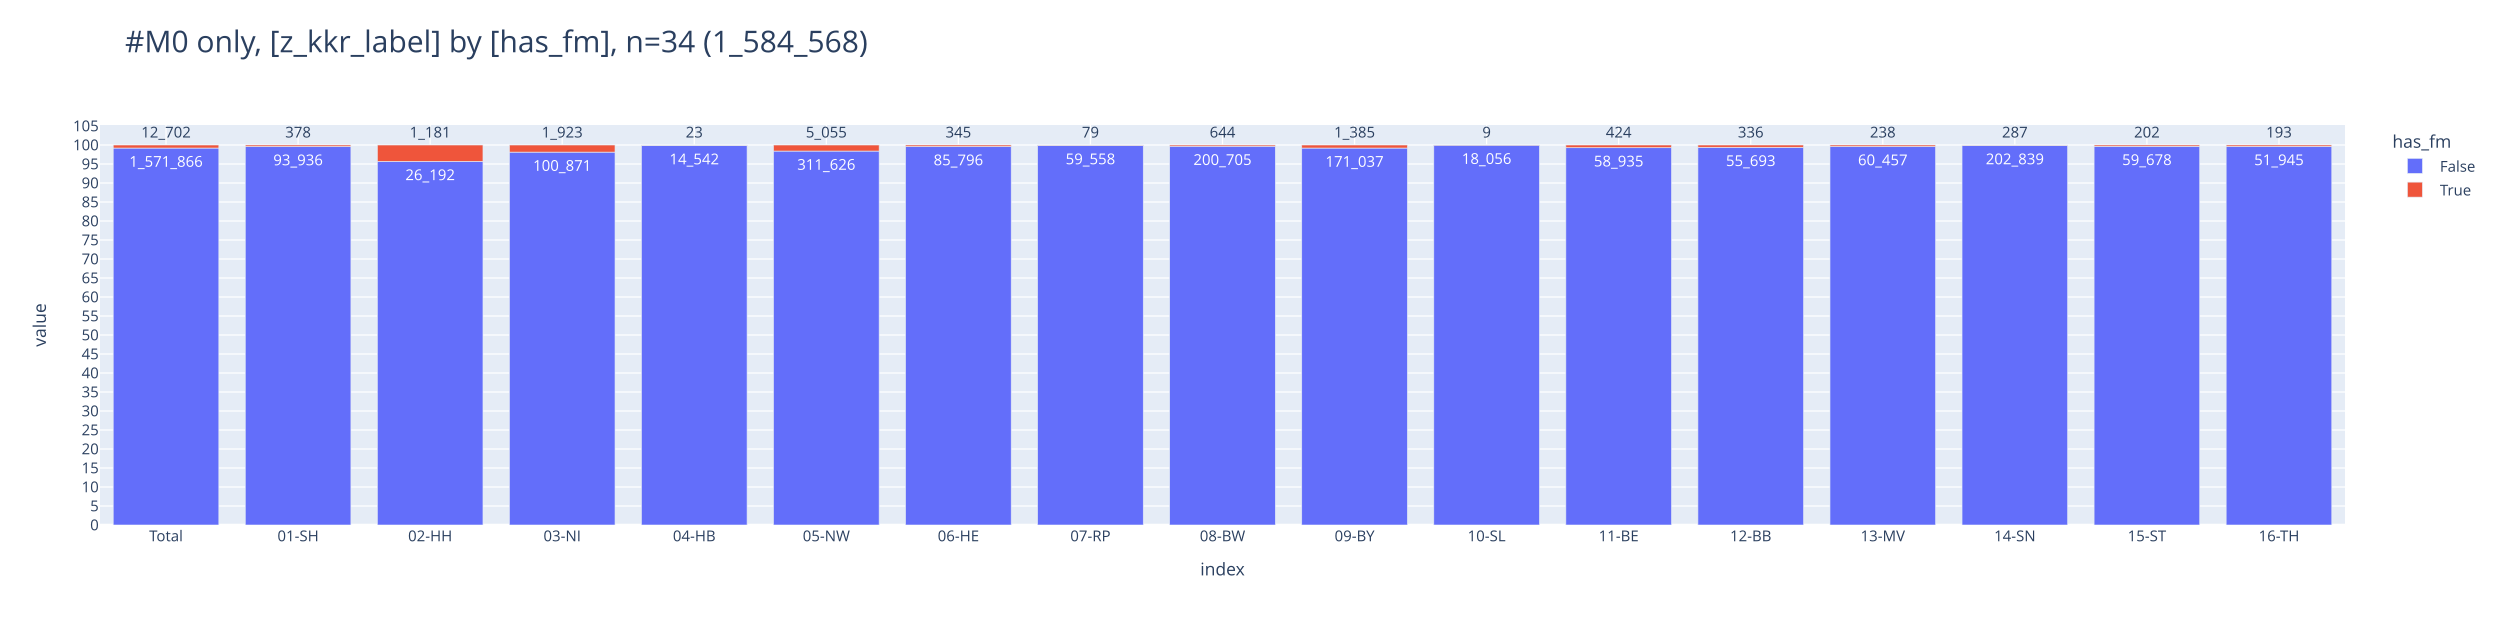
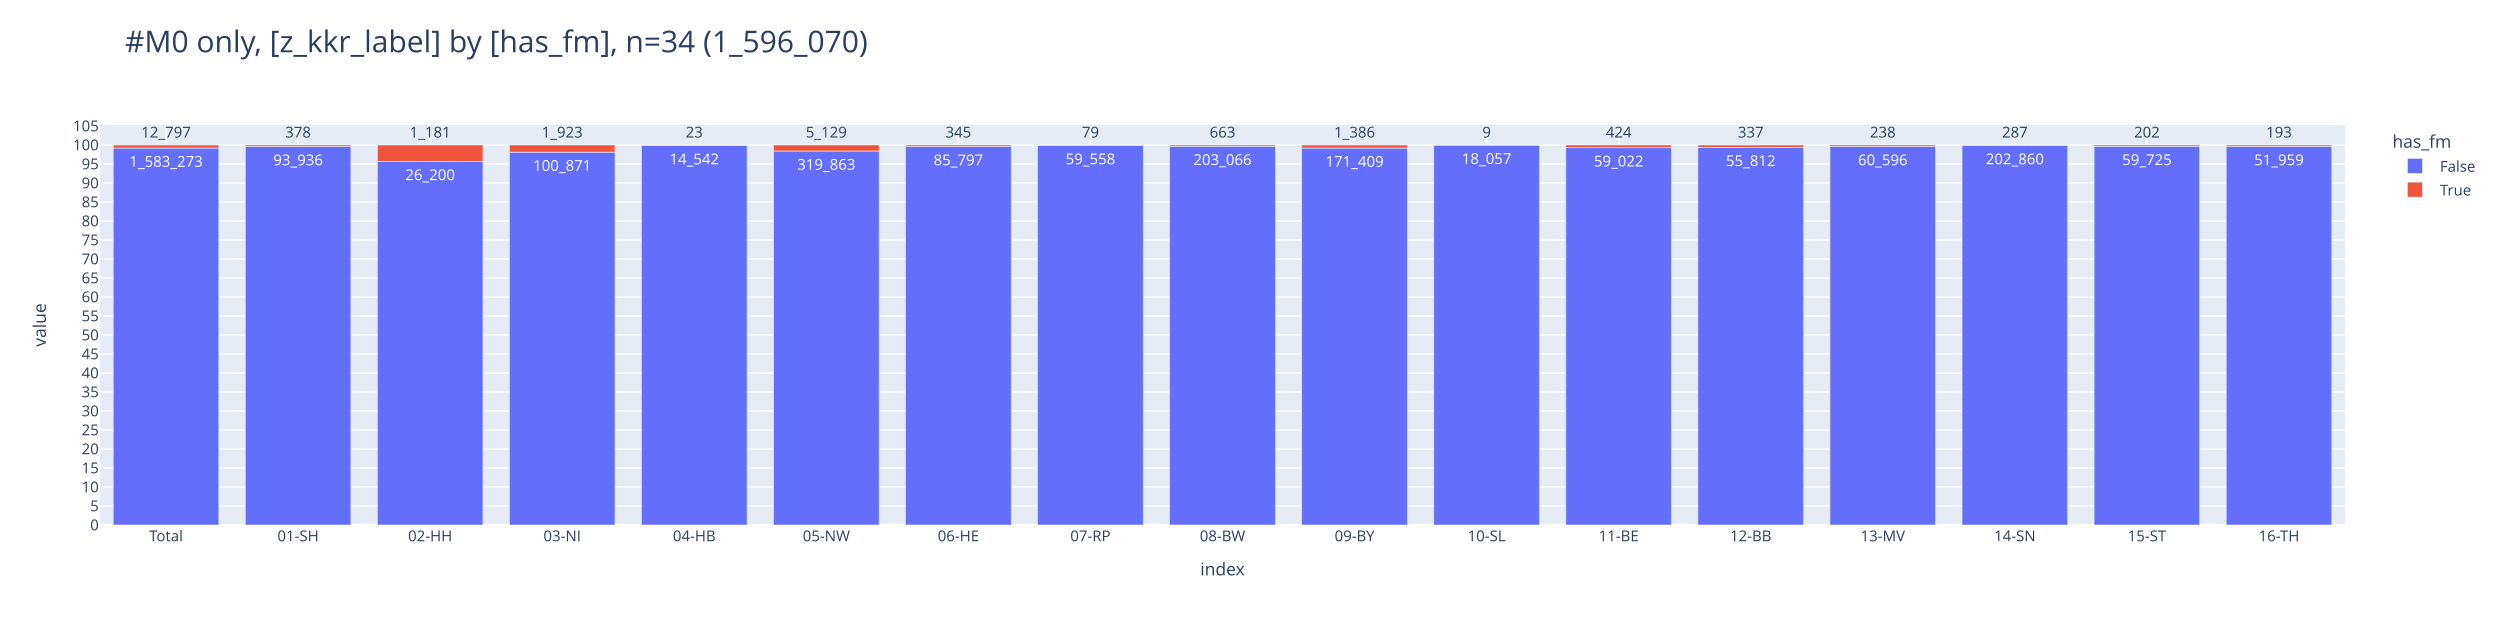
<svg xmlns="http://www.w3.org/2000/svg" class="main-svg" width="2000" height="500" style="" viewBox="0 0 2000 500">
  <rect x="0" y="0" width="2000" height="500" style="fill: rgb(255, 255, 255); fill-opacity: 1;" />
-   <defs id="defs-6c8614">
+   <defs id="defs-9b90fd">
    <g class="clips">
-       <clipPath id="clip6c8614xyplot" class="plotclip">
+       <clipPath id="clip9b90fdxyplot" class="plotclip">
        <rect width="1796" height="320" />
      </clipPath>
-       <clipPath class="axesclip" id="clip6c8614x">
+       <clipPath class="axesclip" id="clip9b90fdx">
        <rect x="80" y="0" width="1796" height="500" />
      </clipPath>
-       <clipPath class="axesclip" id="clip6c8614y">
+       <clipPath class="axesclip" id="clip9b90fdy">
        <rect x="0" y="100" width="2000" height="320" />
      </clipPath>
-       <clipPath class="axesclip" id="clip6c8614xy">
+       <clipPath class="axesclip" id="clip9b90fdxy">
        <rect x="80" y="100" width="1796" height="320" />
      </clipPath>
    </g>
    <g class="gradients" />
    <g class="patterns" />
  </defs>
  <g class="bglayer">
    <rect class="bg" x="80" y="100" width="1796" height="320" style="fill: rgb(229, 236, 246); fill-opacity: 1; stroke-width: 0;" />
  </g>
  <g class="layer-below">
    <g class="imagelayer" />
    <g class="shapelayer" />
  </g>
  <g class="cartesianlayer">
    <g class="subplot xy">
      <g class="layer-subplot">
        <g class="shapelayer" />
        <g class="imagelayer" />
      </g>
      <g class="minor-gridlayer">
        <g class="x" />
        <g class="y" />
      </g>
      <g class="gridlayer">
        <g class="x">
          <path class="xgrid crisp" transform="translate(132.82,0)" d="M0,100v320" style="stroke: rgb(255, 255, 255); stroke-opacity: 1; stroke-width: 1px;" />
          <path class="xgrid crisp" transform="translate(238.47,0)" d="M0,100v320" style="stroke: rgb(255, 255, 255); stroke-opacity: 1; stroke-width: 1px;" />
          <path class="xgrid crisp" transform="translate(344.12,0)" d="M0,100v320" style="stroke: rgb(255, 255, 255); stroke-opacity: 1; stroke-width: 1px;" />
          <path class="xgrid crisp" transform="translate(449.76,0)" d="M0,100v320" style="stroke: rgb(255, 255, 255); stroke-opacity: 1; stroke-width: 1px;" />
          <path class="xgrid crisp" transform="translate(555.41,0)" d="M0,100v320" style="stroke: rgb(255, 255, 255); stroke-opacity: 1; stroke-width: 1px;" />
          <path class="xgrid crisp" transform="translate(661.06,0)" d="M0,100v320" style="stroke: rgb(255, 255, 255); stroke-opacity: 1; stroke-width: 1px;" />
          <path class="xgrid crisp" transform="translate(766.71,0)" d="M0,100v320" style="stroke: rgb(255, 255, 255); stroke-opacity: 1; stroke-width: 1px;" />
          <path class="xgrid crisp" transform="translate(872.35,0)" d="M0,100v320" style="stroke: rgb(255, 255, 255); stroke-opacity: 1; stroke-width: 1px;" />
          <path class="xgrid crisp" transform="translate(978,0)" d="M0,100v320" style="stroke: rgb(255, 255, 255); stroke-opacity: 1; stroke-width: 1px;" />
          <path class="xgrid crisp" transform="translate(1083.65,0)" d="M0,100v320" style="stroke: rgb(255, 255, 255); stroke-opacity: 1; stroke-width: 1px;" />
          <path class="xgrid crisp" transform="translate(1189.29,0)" d="M0,100v320" style="stroke: rgb(255, 255, 255); stroke-opacity: 1; stroke-width: 1px;" />
          <path class="xgrid crisp" transform="translate(1294.94,0)" d="M0,100v320" style="stroke: rgb(255, 255, 255); stroke-opacity: 1; stroke-width: 1px;" />
          <path class="xgrid crisp" transform="translate(1400.59,0)" d="M0,100v320" style="stroke: rgb(255, 255, 255); stroke-opacity: 1; stroke-width: 1px;" />
          <path class="xgrid crisp" transform="translate(1506.24,0)" d="M0,100v320" style="stroke: rgb(255, 255, 255); stroke-opacity: 1; stroke-width: 1px;" />
          <path class="xgrid crisp" transform="translate(1611.88,0)" d="M0,100v320" style="stroke: rgb(255, 255, 255); stroke-opacity: 1; stroke-width: 1px;" />
          <path class="xgrid crisp" transform="translate(1717.53,0)" d="M0,100v320" style="stroke: rgb(255, 255, 255); stroke-opacity: 1; stroke-width: 1px;" />
          <path class="xgrid crisp" transform="translate(1823.18,0)" d="M0,100v320" style="stroke: rgb(255, 255, 255); stroke-opacity: 1; stroke-width: 1px;" />
        </g>
        <g class="y">
          <path class="ygrid crisp" transform="translate(0,404.8)" d="M80,0h1796" style="stroke: rgb(255, 255, 255); stroke-opacity: 1; stroke-width: 1px;" />
          <path class="ygrid crisp" transform="translate(0,389.6)" d="M80,0h1796" style="stroke: rgb(255, 255, 255); stroke-opacity: 1; stroke-width: 1px;" />
          <path class="ygrid crisp" transform="translate(0,374.4)" d="M80,0h1796" style="stroke: rgb(255, 255, 255); stroke-opacity: 1; stroke-width: 1px;" />
          <path class="ygrid crisp" transform="translate(0,359.2)" d="M80,0h1796" style="stroke: rgb(255, 255, 255); stroke-opacity: 1; stroke-width: 1px;" />
          <path class="ygrid crisp" transform="translate(0,344)" d="M80,0h1796" style="stroke: rgb(255, 255, 255); stroke-opacity: 1; stroke-width: 1px;" />
          <path class="ygrid crisp" transform="translate(0,328.8)" d="M80,0h1796" style="stroke: rgb(255, 255, 255); stroke-opacity: 1; stroke-width: 1px;" />
          <path class="ygrid crisp" transform="translate(0,313.6)" d="M80,0h1796" style="stroke: rgb(255, 255, 255); stroke-opacity: 1; stroke-width: 1px;" />
          <path class="ygrid crisp" transform="translate(0,298.4)" d="M80,0h1796" style="stroke: rgb(255, 255, 255); stroke-opacity: 1; stroke-width: 1px;" />
          <path class="ygrid crisp" transform="translate(0,283.2)" d="M80,0h1796" style="stroke: rgb(255, 255, 255); stroke-opacity: 1; stroke-width: 1px;" />
          <path class="ygrid crisp" transform="translate(0,268)" d="M80,0h1796" style="stroke: rgb(255, 255, 255); stroke-opacity: 1; stroke-width: 1px;" />
          <path class="ygrid crisp" transform="translate(0,252.8)" d="M80,0h1796" style="stroke: rgb(255, 255, 255); stroke-opacity: 1; stroke-width: 1px;" />
          <path class="ygrid crisp" transform="translate(0,237.6)" d="M80,0h1796" style="stroke: rgb(255, 255, 255); stroke-opacity: 1; stroke-width: 1px;" />
          <path class="ygrid crisp" transform="translate(0,222.4)" d="M80,0h1796" style="stroke: rgb(255, 255, 255); stroke-opacity: 1; stroke-width: 1px;" />
          <path class="ygrid crisp" transform="translate(0,207.2)" d="M80,0h1796" style="stroke: rgb(255, 255, 255); stroke-opacity: 1; stroke-width: 1px;" />
          <path class="ygrid crisp" transform="translate(0,192)" d="M80,0h1796" style="stroke: rgb(255, 255, 255); stroke-opacity: 1; stroke-width: 1px;" />
          <path class="ygrid crisp" transform="translate(0,176.8)" d="M80,0h1796" style="stroke: rgb(255, 255, 255); stroke-opacity: 1; stroke-width: 1px;" />
          <path class="ygrid crisp" transform="translate(0,161.6)" d="M80,0h1796" style="stroke: rgb(255, 255, 255); stroke-opacity: 1; stroke-width: 1px;" />
          <path class="ygrid crisp" transform="translate(0,146.4)" d="M80,0h1796" style="stroke: rgb(255, 255, 255); stroke-opacity: 1; stroke-width: 1px;" />
          <path class="ygrid crisp" transform="translate(0,131.2)" d="M80,0h1796" style="stroke: rgb(255, 255, 255); stroke-opacity: 1; stroke-width: 1px;" />
          <path class="ygrid crisp" transform="translate(0,116)" d="M80,0h1796" style="stroke: rgb(255, 255, 255); stroke-opacity: 1; stroke-width: 1px;" />
        </g>
      </g>
      <g class="zerolinelayer">
        <path class="yzl zl crisp" transform="translate(0,420)" d="M80,0h1796" style="stroke: rgb(255, 255, 255); stroke-opacity: 1; stroke-width: 2px;" />
      </g>
      <g class="layer-between">
        <g class="shapelayer" />
        <g class="imagelayer" />
      </g>
      <path class="xlines-below" />
      <path class="ylines-below" />
      <g class="overlines-below" />
      <g class="xaxislayer-below" />
      <g class="yaxislayer-below" />
      <g class="overaxes-below" />
      <g class="overplot">
-         <g class="xy" transform="translate(80,100)" clip-path="url(#clip6c8614xyplot)">
+         <g class="xy" transform="translate(80,100)" clip-path="url(#clip9b90fdxyplot)">
          <g class="barlayer mlayer">
            <g class="trace bars" style="opacity: 1;">
              <g class="points">
                <g class="point">
                  <path d="M10.56,320V18.44H95.08V320Z" style="vector-effect: none; opacity: 1; stroke-width: 0.5px; fill: rgb(99, 110, 250); fill-opacity: 1; stroke: rgb(229, 236, 246); stroke-opacity: 1;" />
-                   <text class="bartext bartext-inside" text-anchor="middle" data-notex="1" x="0" y="0" style="font-family: 'Open Sans', verdana, arial, sans-serif; font-size: 12px; fill: rgb(255, 255, 255); fill-opacity: 1; white-space: pre;" transform="translate(52.82,33.44)">1_571_866</text>
+                   <text class="bartext bartext-inside" text-anchor="middle" data-notex="1" x="0" y="0" style="font-family: 'Open Sans', verdana, arial, sans-serif; font-size: 12px; fill: rgb(255, 255, 255); fill-opacity: 1; white-space: pre;" transform="translate(52.82,33.44)">1_583_273</text>
                </g>
                <g class="point">
                  <path d="M116.21,320V17.22H200.73V320Z" style="vector-effect: none; opacity: 1; stroke-width: 0.5px; fill: rgb(99, 110, 250); fill-opacity: 1; stroke: rgb(229, 236, 246); stroke-opacity: 1;" />
                  <text class="bartext bartext-inside" text-anchor="middle" data-notex="1" x="0" y="0" style="font-family: 'Open Sans', verdana, arial, sans-serif; font-size: 12px; fill: rgb(255, 255, 255); fill-opacity: 1; white-space: pre;" transform="translate(158.47,32.22)">93_936</text>
                </g>
                <g class="point">
-                   <path d="M221.86,320V29.12H306.38V320Z" style="vector-effect: none; opacity: 1; stroke-width: 0.5px; fill: rgb(99, 110, 250); fill-opacity: 1; stroke: rgb(229, 236, 246); stroke-opacity: 1;" />
-                   <text class="bartext bartext-inside" text-anchor="middle" data-notex="1" x="0" y="0" style="font-family: 'Open Sans', verdana, arial, sans-serif; font-size: 12px; fill: rgb(255, 255, 255); fill-opacity: 1; white-space: pre;" transform="translate(264.12,44.12)">26_192</text>
+                   <path d="M221.86,320V29.11H306.38V320Z" style="vector-effect: none; opacity: 1; stroke-width: 0.5px; fill: rgb(99, 110, 250); fill-opacity: 1; stroke: rgb(229, 236, 246); stroke-opacity: 1;" />
+                   <text class="bartext bartext-inside" text-anchor="middle" data-notex="1" x="0" y="0" style="font-family: 'Open Sans', verdana, arial, sans-serif; font-size: 12px; fill: rgb(255, 255, 255); fill-opacity: 1; white-space: pre;" transform="translate(264.12,44.11)">26_200</text>
                </g>
                <g class="point">
                  <path d="M327.51,320V21.69H412.02V320Z" style="vector-effect: none; opacity: 1; stroke-width: 0.5px; fill: rgb(99, 110, 250); fill-opacity: 1; stroke: rgb(229, 236, 246); stroke-opacity: 1;" />
                  <text class="bartext bartext-inside" text-anchor="middle" data-notex="1" x="0" y="0" style="font-family: 'Open Sans', verdana, arial, sans-serif; font-size: 12px; fill: rgb(255, 255, 255); fill-opacity: 1; white-space: pre;" transform="translate(369.765,36.69)">100_871</text>
                </g>
                <g class="point">
                  <path d="M433.15,320V16.48H517.67V320Z" style="vector-effect: none; opacity: 1; stroke-width: 0.5px; fill: rgb(99, 110, 250); fill-opacity: 1; stroke: rgb(229, 236, 246); stroke-opacity: 1;" />
                  <text class="bartext bartext-inside" text-anchor="middle" data-notex="1" x="0" y="0" style="font-family: 'Open Sans', verdana, arial, sans-serif; font-size: 12px; fill: rgb(255, 255, 255); fill-opacity: 1; white-space: pre;" transform="translate(475.41,31.48)">14_542</text>
                </g>
                <g class="point">
-                   <path d="M538.8,320V20.85H623.32V320Z" style="vector-effect: none; opacity: 1; stroke-width: 0.5px; fill: rgb(99, 110, 250); fill-opacity: 1; stroke: rgb(229, 236, 246); stroke-opacity: 1;" />
-                   <text class="bartext bartext-inside" text-anchor="middle" data-notex="1" x="0" y="0" style="font-family: 'Open Sans', verdana, arial, sans-serif; font-size: 12px; fill: rgb(255, 255, 255); fill-opacity: 1; white-space: pre;" transform="translate(581.06,35.85)">311_626</text>
+                   <path d="M538.8,320V20.8H623.32V320Z" style="vector-effect: none; opacity: 1; stroke-width: 0.5px; fill: rgb(99, 110, 250); fill-opacity: 1; stroke: rgb(229, 236, 246); stroke-opacity: 1;" />
+                   <text class="bartext bartext-inside" text-anchor="middle" data-notex="1" x="0" y="0" style="font-family: 'Open Sans', verdana, arial, sans-serif; font-size: 12px; fill: rgb(255, 255, 255); fill-opacity: 1; white-space: pre;" transform="translate(581.06,35.8)">319_863</text>
                </g>
                <g class="point">
                  <path d="M644.45,320V17.22H728.96V320Z" style="vector-effect: none; opacity: 1; stroke-width: 0.5px; fill: rgb(99, 110, 250); fill-opacity: 1; stroke: rgb(229, 236, 246); stroke-opacity: 1;" />
-                   <text class="bartext bartext-inside" text-anchor="middle" data-notex="1" x="0" y="0" style="font-family: 'Open Sans', verdana, arial, sans-serif; font-size: 12px; fill: rgb(255, 255, 255); fill-opacity: 1; white-space: pre;" transform="translate(686.705,32.22)">85_796</text>
+                   <text class="bartext bartext-inside" text-anchor="middle" data-notex="1" x="0" y="0" style="font-family: 'Open Sans', verdana, arial, sans-serif; font-size: 12px; fill: rgb(255, 255, 255); fill-opacity: 1; white-space: pre;" transform="translate(686.705,32.22)">85_797</text>
                </g>
                <g class="point">
                  <path d="M750.09,320V16.4H834.61V320Z" style="vector-effect: none; opacity: 1; stroke-width: 0.5px; fill: rgb(99, 110, 250); fill-opacity: 1; stroke: rgb(229, 236, 246); stroke-opacity: 1;" />
                  <text class="bartext bartext-inside" text-anchor="middle" data-notex="1" x="0" y="0" style="font-family: 'Open Sans', verdana, arial, sans-serif; font-size: 12px; fill: rgb(255, 255, 255); fill-opacity: 1; white-space: pre;" transform="translate(792.35,31.4)">59_558</text>
                </g>
                <g class="point">
-                   <path d="M855.74,320V16.97H940.26V320Z" style="vector-effect: none; opacity: 1; stroke-width: 0.5px; fill: rgb(99, 110, 250); fill-opacity: 1; stroke: rgb(229, 236, 246); stroke-opacity: 1;" />
-                   <text class="bartext bartext-inside" text-anchor="middle" data-notex="1" x="0" y="0" style="font-family: 'Open Sans', verdana, arial, sans-serif; font-size: 12px; fill: rgb(255, 255, 255); fill-opacity: 1; white-space: pre;" transform="translate(898,31.97)">200_705</text>
+                   <path d="M855.74,320V16.99H940.26V320Z" style="vector-effect: none; opacity: 1; stroke-width: 0.5px; fill: rgb(99, 110, 250); fill-opacity: 1; stroke: rgb(229, 236, 246); stroke-opacity: 1;" />
+                   <text class="bartext bartext-inside" text-anchor="middle" data-notex="1" x="0" y="0" style="font-family: 'Open Sans', verdana, arial, sans-serif; font-size: 12px; fill: rgb(255, 255, 255); fill-opacity: 1; white-space: pre;" transform="translate(898,31.99)">203_066</text>
                </g>
                <g class="point">
                  <path d="M961.39,320V18.44H1045.91V320Z" style="vector-effect: none; opacity: 1; stroke-width: 0.5px; fill: rgb(99, 110, 250); fill-opacity: 1; stroke: rgb(229, 236, 246); stroke-opacity: 1;" />
-                   <text class="bartext bartext-inside" text-anchor="middle" data-notex="1" x="0" y="0" style="font-family: 'Open Sans', verdana, arial, sans-serif; font-size: 12px; fill: rgb(255, 255, 255); fill-opacity: 1; white-space: pre;" transform="translate(1003.65,33.44)">171_037</text>
+                   <text class="bartext bartext-inside" text-anchor="middle" data-notex="1" x="0" y="0" style="font-family: 'Open Sans', verdana, arial, sans-serif; font-size: 12px; fill: rgb(255, 255, 255); fill-opacity: 1; white-space: pre;" transform="translate(1003.65,33.44)">171_409</text>
                </g>
                <g class="point">
                  <path d="M1067.04,320V16.15H1151.55V320Z" style="vector-effect: none; opacity: 1; stroke-width: 0.5px; fill: rgb(99, 110, 250); fill-opacity: 1; stroke: rgb(229, 236, 246); stroke-opacity: 1;" />
-                   <text class="bartext bartext-inside" text-anchor="middle" data-notex="1" x="0" y="0" style="font-family: 'Open Sans', verdana, arial, sans-serif; font-size: 12px; fill: rgb(255, 255, 255); fill-opacity: 1; white-space: pre;" transform="translate(1109.295,31.15)">18_056</text>
+                   <text class="bartext bartext-inside" text-anchor="middle" data-notex="1" x="0" y="0" style="font-family: 'Open Sans', verdana, arial, sans-serif; font-size: 12px; fill: rgb(255, 255, 255); fill-opacity: 1; white-space: pre;" transform="translate(1109.295,31.15)">18_057</text>
                </g>
                <g class="point">
                  <path d="M1172.68,320V18.17H1257.2V320Z" style="vector-effect: none; opacity: 1; stroke-width: 0.5px; fill: rgb(99, 110, 250); fill-opacity: 1; stroke: rgb(229, 236, 246); stroke-opacity: 1;" />
-                   <text class="bartext bartext-inside" text-anchor="middle" data-notex="1" x="0" y="0" style="font-family: 'Open Sans', verdana, arial, sans-serif; font-size: 12px; fill: rgb(255, 255, 255); fill-opacity: 1; white-space: pre;" transform="translate(1214.94,33.17)">58_935</text>
+                   <text class="bartext bartext-inside" text-anchor="middle" data-notex="1" x="0" y="0" style="font-family: 'Open Sans', verdana, arial, sans-serif; font-size: 12px; fill: rgb(255, 255, 255); fill-opacity: 1; white-space: pre;" transform="translate(1214.94,33.17)">59_022</text>
                </g>
                <g class="point">
                  <path d="M1278.33,320V17.82H1362.85V320Z" style="vector-effect: none; opacity: 1; stroke-width: 0.5px; fill: rgb(99, 110, 250); fill-opacity: 1; stroke: rgb(229, 236, 246); stroke-opacity: 1;" />
-                   <text class="bartext bartext-inside" text-anchor="middle" data-notex="1" x="0" y="0" style="font-family: 'Open Sans', verdana, arial, sans-serif; font-size: 12px; fill: rgb(255, 255, 255); fill-opacity: 1; white-space: pre;" transform="translate(1320.59,32.82)">55_693</text>
+                   <text class="bartext bartext-inside" text-anchor="middle" data-notex="1" x="0" y="0" style="font-family: 'Open Sans', verdana, arial, sans-serif; font-size: 12px; fill: rgb(255, 255, 255); fill-opacity: 1; white-space: pre;" transform="translate(1320.59,32.82)">55_812</text>
                </g>
                <g class="point">
                  <path d="M1383.98,320V17.19H1468.49V320Z" style="vector-effect: none; opacity: 1; stroke-width: 0.5px; fill: rgb(99, 110, 250); fill-opacity: 1; stroke: rgb(229, 236, 246); stroke-opacity: 1;" />
-                   <text class="bartext bartext-inside" text-anchor="middle" data-notex="1" x="0" y="0" style="font-family: 'Open Sans', verdana, arial, sans-serif; font-size: 12px; fill: rgb(255, 255, 255); fill-opacity: 1; white-space: pre;" transform="translate(1426.235,32.19)">60_457</text>
+                   <text class="bartext bartext-inside" text-anchor="middle" data-notex="1" x="0" y="0" style="font-family: 'Open Sans', verdana, arial, sans-serif; font-size: 12px; fill: rgb(255, 255, 255); fill-opacity: 1; white-space: pre;" transform="translate(1426.235,32.19)">60_596</text>
                </g>
                <g class="point">
                  <path d="M1489.62,320V16.43H1574.14V320Z" style="vector-effect: none; opacity: 1; stroke-width: 0.5px; fill: rgb(99, 110, 250); fill-opacity: 1; stroke: rgb(229, 236, 246); stroke-opacity: 1;" />
-                   <text class="bartext bartext-inside" text-anchor="middle" data-notex="1" x="0" y="0" style="font-family: 'Open Sans', verdana, arial, sans-serif; font-size: 12px; fill: rgb(255, 255, 255); fill-opacity: 1; white-space: pre;" transform="translate(1531.88,31.43)">202_839</text>
-                 </g>
-                 <g class="point">
-                   <path d="M1595.27,320V17.03H1679.79V320Z" style="vector-effect: none; opacity: 1; stroke-width: 0.5px; fill: rgb(99, 110, 250); fill-opacity: 1; stroke: rgb(229, 236, 246); stroke-opacity: 1;" />
-                   <text class="bartext bartext-inside" text-anchor="middle" data-notex="1" x="0" y="0" style="font-family: 'Open Sans', verdana, arial, sans-serif; font-size: 12px; fill: rgb(255, 255, 255); fill-opacity: 1; white-space: pre;" transform="translate(1637.53,32.03)">59_678</text>
+                   <text class="bartext bartext-inside" text-anchor="middle" data-notex="1" x="0" y="0" style="font-family: 'Open Sans', verdana, arial, sans-serif; font-size: 12px; fill: rgb(255, 255, 255); fill-opacity: 1; white-space: pre;" transform="translate(1531.88,31.43)">202_860</text>
+                 </g>
+                 <g class="point">
+                   <path d="M1595.27,320V17.02H1679.79V320Z" style="vector-effect: none; opacity: 1; stroke-width: 0.5px; fill: rgb(99, 110, 250); fill-opacity: 1; stroke: rgb(229, 236, 246); stroke-opacity: 1;" />
+                   <text class="bartext bartext-inside" text-anchor="middle" data-notex="1" x="0" y="0" style="font-family: 'Open Sans', verdana, arial, sans-serif; font-size: 12px; fill: rgb(255, 255, 255); fill-opacity: 1; white-space: pre;" transform="translate(1637.53,32.02)">59_725</text>
                </g>
                <g class="point">
                  <path d="M1700.92,320V17.13H1785.44V320Z" style="vector-effect: none; opacity: 1; stroke-width: 0.5px; fill: rgb(99, 110, 250); fill-opacity: 1; stroke: rgb(229, 236, 246); stroke-opacity: 1;" />
-                   <text class="bartext bartext-inside" text-anchor="middle" data-notex="1" x="0" y="0" style="font-family: 'Open Sans', verdana, arial, sans-serif; font-size: 12px; fill: rgb(255, 255, 255); fill-opacity: 1; white-space: pre;" transform="translate(1743.18,32.13)">51_945</text>
+                   <text class="bartext bartext-inside" text-anchor="middle" data-notex="1" x="0" y="0" style="font-family: 'Open Sans', verdana, arial, sans-serif; font-size: 12px; fill: rgb(255, 255, 255); fill-opacity: 1; white-space: pre;" transform="translate(1743.18,32.13)">51_959</text>
                </g>
              </g>
            </g>
            <g class="trace bars" style="opacity: 1;">
              <g class="points">
                <g class="point">
                  <path d="M10.56,18.44V16H95.08V18.44Z" style="vector-effect: none; opacity: 1; stroke-width: 0.5px; fill: rgb(239, 85, 59); fill-opacity: 1; stroke: rgb(229, 236, 246); stroke-opacity: 1;" />
-                   <text class="bartext bartext-outside" text-anchor="middle" data-notex="1" x="0" y="0" style="font-family: 'Open Sans', verdana, arial, sans-serif; font-size: 12px; fill: rgb(42, 63, 95); fill-opacity: 1; white-space: pre;" transform="translate(52.82,10)">12_702</text>
+                   <text class="bartext bartext-outside" text-anchor="middle" data-notex="1" x="0" y="0" style="font-family: 'Open Sans', verdana, arial, sans-serif; font-size: 12px; fill: rgb(42, 63, 95); fill-opacity: 1; white-space: pre;" transform="translate(52.82,10)">12_797</text>
                </g>
                <g class="point">
                  <path d="M116.21,17.22V16H200.73V17.22Z" style="vector-effect: none; opacity: 1; stroke-width: 0.5px; fill: rgb(239, 85, 59); fill-opacity: 1; stroke: rgb(229, 236, 246); stroke-opacity: 1;" />
                  <text class="bartext bartext-outside" text-anchor="middle" data-notex="1" x="0" y="0" style="font-family: 'Open Sans', verdana, arial, sans-serif; font-size: 12px; fill: rgb(42, 63, 95); fill-opacity: 1; white-space: pre;" transform="translate(158.47,10)">378</text>
                </g>
                <g class="point">
-                   <path d="M221.86,29.12V16H306.38V29.12Z" style="vector-effect: none; opacity: 1; stroke-width: 0.5px; fill: rgb(239, 85, 59); fill-opacity: 1; stroke: rgb(229, 236, 246); stroke-opacity: 1;" />
+                   <path d="M221.86,29.11V16H306.38V29.11Z" style="vector-effect: none; opacity: 1; stroke-width: 0.5px; fill: rgb(239, 85, 59); fill-opacity: 1; stroke: rgb(229, 236, 246); stroke-opacity: 1;" />
                  <text class="bartext bartext-outside" text-anchor="middle" data-notex="1" x="0" y="0" style="font-family: 'Open Sans', verdana, arial, sans-serif; font-size: 12px; fill: rgb(42, 63, 95); fill-opacity: 1; white-space: pre;" transform="translate(264.12,10)">1_181</text>
                </g>
                <g class="point">
                  <path d="M327.51,21.69V16H412.02V21.69Z" style="vector-effect: none; opacity: 1; stroke-width: 0.5px; fill: rgb(239, 85, 59); fill-opacity: 1; stroke: rgb(229, 236, 246); stroke-opacity: 1;" />
                  <text class="bartext bartext-outside" text-anchor="middle" data-notex="1" x="0" y="0" style="font-family: 'Open Sans', verdana, arial, sans-serif; font-size: 12px; fill: rgb(42, 63, 95); fill-opacity: 1; white-space: pre;" transform="translate(369.765,10)">1_923</text>
                </g>
                <g class="point">
                  <path d="M433.15,16.48V16H517.67V16.48Z" style="vector-effect: none; opacity: 1; stroke-width: 0.5px; fill: rgb(239, 85, 59); fill-opacity: 1; stroke: rgb(229, 236, 246); stroke-opacity: 1;" />
                  <text class="bartext bartext-outside" text-anchor="middle" data-notex="1" x="0" y="0" style="font-family: 'Open Sans', verdana, arial, sans-serif; font-size: 12px; fill: rgb(42, 63, 95); fill-opacity: 1; white-space: pre;" transform="translate(475.41,10)">23</text>
                </g>
                <g class="point">
-                   <path d="M538.8,20.85V16H623.32V20.85Z" style="vector-effect: none; opacity: 1; stroke-width: 0.5px; fill: rgb(239, 85, 59); fill-opacity: 1; stroke: rgb(229, 236, 246); stroke-opacity: 1;" />
-                   <text class="bartext bartext-outside" text-anchor="middle" data-notex="1" x="0" y="0" style="font-family: 'Open Sans', verdana, arial, sans-serif; font-size: 12px; fill: rgb(42, 63, 95); fill-opacity: 1; white-space: pre;" transform="translate(581.06,10)">5_055</text>
+                   <path d="M538.8,20.8V16H623.32V20.8Z" style="vector-effect: none; opacity: 1; stroke-width: 0.5px; fill: rgb(239, 85, 59); fill-opacity: 1; stroke: rgb(229, 236, 246); stroke-opacity: 1;" />
+                   <text class="bartext bartext-outside" text-anchor="middle" data-notex="1" x="0" y="0" style="font-family: 'Open Sans', verdana, arial, sans-serif; font-size: 12px; fill: rgb(42, 63, 95); fill-opacity: 1; white-space: pre;" transform="translate(581.06,10)">5_129</text>
                </g>
                <g class="point">
                  <path d="M644.45,17.22V16H728.96V17.22Z" style="vector-effect: none; opacity: 1; stroke-width: 0.5px; fill: rgb(239, 85, 59); fill-opacity: 1; stroke: rgb(229, 236, 246); stroke-opacity: 1;" />
                  <text class="bartext bartext-outside" text-anchor="middle" data-notex="1" x="0" y="0" style="font-family: 'Open Sans', verdana, arial, sans-serif; font-size: 12px; fill: rgb(42, 63, 95); fill-opacity: 1; white-space: pre;" transform="translate(686.705,10)">345</text>
                </g>
                <g class="point">
                  <path d="M750.09,16.4V16H834.61V16.4Z" style="vector-effect: none; opacity: 1; stroke-width: 0.5px; fill: rgb(239, 85, 59); fill-opacity: 1; stroke: rgb(229, 236, 246); stroke-opacity: 1;" />
                  <text class="bartext bartext-outside" text-anchor="middle" data-notex="1" x="0" y="0" style="font-family: 'Open Sans', verdana, arial, sans-serif; font-size: 12px; fill: rgb(42, 63, 95); fill-opacity: 1; white-space: pre;" transform="translate(792.35,10)">79</text>
                </g>
                <g class="point">
-                   <path d="M855.74,16.97V16H940.26V16.97Z" style="vector-effect: none; opacity: 1; stroke-width: 0.5px; fill: rgb(239, 85, 59); fill-opacity: 1; stroke: rgb(229, 236, 246); stroke-opacity: 1;" />
-                   <text class="bartext bartext-outside" text-anchor="middle" data-notex="1" x="0" y="0" style="font-family: 'Open Sans', verdana, arial, sans-serif; font-size: 12px; fill: rgb(42, 63, 95); fill-opacity: 1; white-space: pre;" transform="translate(898,10)">644</text>
+                   <path d="M855.74,16.99V16H940.26V16.99Z" style="vector-effect: none; opacity: 1; stroke-width: 0.5px; fill: rgb(239, 85, 59); fill-opacity: 1; stroke: rgb(229, 236, 246); stroke-opacity: 1;" />
+                   <text class="bartext bartext-outside" text-anchor="middle" data-notex="1" x="0" y="0" style="font-family: 'Open Sans', verdana, arial, sans-serif; font-size: 12px; fill: rgb(42, 63, 95); fill-opacity: 1; white-space: pre;" transform="translate(898,10)">663</text>
                </g>
                <g class="point">
                  <path d="M961.39,18.44V16H1045.91V18.44Z" style="vector-effect: none; opacity: 1; stroke-width: 0.5px; fill: rgb(239, 85, 59); fill-opacity: 1; stroke: rgb(229, 236, 246); stroke-opacity: 1;" />
-                   <text class="bartext bartext-outside" text-anchor="middle" data-notex="1" x="0" y="0" style="font-family: 'Open Sans', verdana, arial, sans-serif; font-size: 12px; fill: rgb(42, 63, 95); fill-opacity: 1; white-space: pre;" transform="translate(1003.65,10)">1_385</text>
+                   <text class="bartext bartext-outside" text-anchor="middle" data-notex="1" x="0" y="0" style="font-family: 'Open Sans', verdana, arial, sans-serif; font-size: 12px; fill: rgb(42, 63, 95); fill-opacity: 1; white-space: pre;" transform="translate(1003.65,10)">1_386</text>
                </g>
                <g class="point">
                  <path d="M1067.04,16.15V16H1151.55V16.15Z" style="vector-effect: none; opacity: 1; stroke-width: 0.5px; fill: rgb(239, 85, 59); fill-opacity: 1; stroke: rgb(229, 236, 246); stroke-opacity: 1;" />
                  <text class="bartext bartext-outside" text-anchor="middle" data-notex="1" x="0" y="0" style="font-family: 'Open Sans', verdana, arial, sans-serif; font-size: 12px; fill: rgb(42, 63, 95); fill-opacity: 1; white-space: pre;" transform="translate(1109.295,10)">9</text>
                </g>
                <g class="point">
                  <path d="M1172.68,18.17V16H1257.2V18.17Z" style="vector-effect: none; opacity: 1; stroke-width: 0.5px; fill: rgb(239, 85, 59); fill-opacity: 1; stroke: rgb(229, 236, 246); stroke-opacity: 1;" />
                  <text class="bartext bartext-outside" text-anchor="middle" data-notex="1" x="0" y="0" style="font-family: 'Open Sans', verdana, arial, sans-serif; font-size: 12px; fill: rgb(42, 63, 95); fill-opacity: 1; white-space: pre;" transform="translate(1214.94,10)">424</text>
                </g>
                <g class="point">
                  <path d="M1278.33,17.82V16H1362.85V17.82Z" style="vector-effect: none; opacity: 1; stroke-width: 0.5px; fill: rgb(239, 85, 59); fill-opacity: 1; stroke: rgb(229, 236, 246); stroke-opacity: 1;" />
-                   <text class="bartext bartext-outside" text-anchor="middle" data-notex="1" x="0" y="0" style="font-family: 'Open Sans', verdana, arial, sans-serif; font-size: 12px; fill: rgb(42, 63, 95); fill-opacity: 1; white-space: pre;" transform="translate(1320.59,10)">336</text>
+                   <text class="bartext bartext-outside" text-anchor="middle" data-notex="1" x="0" y="0" style="font-family: 'Open Sans', verdana, arial, sans-serif; font-size: 12px; fill: rgb(42, 63, 95); fill-opacity: 1; white-space: pre;" transform="translate(1320.59,10)">337</text>
                </g>
                <g class="point">
                  <path d="M1383.98,17.19V16H1468.49V17.19Z" style="vector-effect: none; opacity: 1; stroke-width: 0.5px; fill: rgb(239, 85, 59); fill-opacity: 1; stroke: rgb(229, 236, 246); stroke-opacity: 1;" />
                  <text class="bartext bartext-outside" text-anchor="middle" data-notex="1" x="0" y="0" style="font-family: 'Open Sans', verdana, arial, sans-serif; font-size: 12px; fill: rgb(42, 63, 95); fill-opacity: 1; white-space: pre;" transform="translate(1426.235,10)">238</text>
                </g>
                <g class="point">
                  <path d="M1489.62,16.43V16H1574.14V16.43Z" style="vector-effect: none; opacity: 1; stroke-width: 0.5px; fill: rgb(239, 85, 59); fill-opacity: 1; stroke: rgb(229, 236, 246); stroke-opacity: 1;" />
                  <text class="bartext bartext-outside" text-anchor="middle" data-notex="1" x="0" y="0" style="font-family: 'Open Sans', verdana, arial, sans-serif; font-size: 12px; fill: rgb(42, 63, 95); fill-opacity: 1; white-space: pre;" transform="translate(1531.88,10)">287</text>
                </g>
                <g class="point">
-                   <path d="M1595.27,17.03V16H1679.79V17.03Z" style="vector-effect: none; opacity: 1; stroke-width: 0.5px; fill: rgb(239, 85, 59); fill-opacity: 1; stroke: rgb(229, 236, 246); stroke-opacity: 1;" />
+                   <path d="M1595.27,17.02V16H1679.79V17.02Z" style="vector-effect: none; opacity: 1; stroke-width: 0.5px; fill: rgb(239, 85, 59); fill-opacity: 1; stroke: rgb(229, 236, 246); stroke-opacity: 1;" />
                  <text class="bartext bartext-outside" text-anchor="middle" data-notex="1" x="0" y="0" style="font-family: 'Open Sans', verdana, arial, sans-serif; font-size: 12px; fill: rgb(42, 63, 95); fill-opacity: 1; white-space: pre;" transform="translate(1637.53,10)">202</text>
                </g>
                <g class="point">
                  <path d="M1700.92,17.13V16H1785.44V17.13Z" style="vector-effect: none; opacity: 1; stroke-width: 0.5px; fill: rgb(239, 85, 59); fill-opacity: 1; stroke: rgb(229, 236, 246); stroke-opacity: 1;" />
                  <text class="bartext bartext-outside" text-anchor="middle" data-notex="1" x="0" y="0" style="font-family: 'Open Sans', verdana, arial, sans-serif; font-size: 12px; fill: rgb(42, 63, 95); fill-opacity: 1; white-space: pre;" transform="translate(1743.18,10)">193</text>
                </g>
              </g>
            </g>
          </g>
        </g>
      </g>
      <g class="zerolinelayer-above" />
      <path class="xlines-above crisp" d="M0,0" style="fill: none;" />
      <path class="ylines-above crisp" d="M0,0" style="fill: none;" />
      <g class="overlines-above" />
      <g class="xaxislayer-above">
        <g class="xtick">
          <text text-anchor="middle" x="0" y="433" transform="translate(132.82,0)" style="font-family: 'Open Sans', verdana, arial, sans-serif; font-size: 12px; fill: rgb(42, 63, 95); fill-opacity: 1; white-space: pre;"> Total</text>
        </g>
        <g class="xtick">
          <text text-anchor="middle" x="0" y="433" transform="translate(238.47,0)" style="font-family: 'Open Sans', verdana, arial, sans-serif; font-size: 12px; fill: rgb(42, 63, 95); fill-opacity: 1; white-space: pre;">01-SH</text>
        </g>
        <g class="xtick">
          <text text-anchor="middle" x="0" y="433" transform="translate(344.12,0)" style="font-family: 'Open Sans', verdana, arial, sans-serif; font-size: 12px; fill: rgb(42, 63, 95); fill-opacity: 1; white-space: pre;">02-HH</text>
        </g>
        <g class="xtick">
          <text text-anchor="middle" x="0" y="433" transform="translate(449.76,0)" style="font-family: 'Open Sans', verdana, arial, sans-serif; font-size: 12px; fill: rgb(42, 63, 95); fill-opacity: 1; white-space: pre;">03-NI</text>
        </g>
        <g class="xtick">
          <text text-anchor="middle" x="0" y="433" transform="translate(555.41,0)" style="font-family: 'Open Sans', verdana, arial, sans-serif; font-size: 12px; fill: rgb(42, 63, 95); fill-opacity: 1; white-space: pre;">04-HB</text>
        </g>
        <g class="xtick">
          <text text-anchor="middle" x="0" y="433" transform="translate(661.06,0)" style="font-family: 'Open Sans', verdana, arial, sans-serif; font-size: 12px; fill: rgb(42, 63, 95); fill-opacity: 1; white-space: pre;">05-NW</text>
        </g>
        <g class="xtick">
          <text text-anchor="middle" x="0" y="433" transform="translate(766.71,0)" style="font-family: 'Open Sans', verdana, arial, sans-serif; font-size: 12px; fill: rgb(42, 63, 95); fill-opacity: 1; white-space: pre;">06-HE</text>
        </g>
        <g class="xtick">
          <text text-anchor="middle" x="0" y="433" transform="translate(872.35,0)" style="font-family: 'Open Sans', verdana, arial, sans-serif; font-size: 12px; fill: rgb(42, 63, 95); fill-opacity: 1; white-space: pre;">07-RP</text>
        </g>
        <g class="xtick">
          <text text-anchor="middle" x="0" y="433" transform="translate(978,0)" style="font-family: 'Open Sans', verdana, arial, sans-serif; font-size: 12px; fill: rgb(42, 63, 95); fill-opacity: 1; white-space: pre;">08-BW</text>
        </g>
        <g class="xtick">
          <text text-anchor="middle" x="0" y="433" transform="translate(1083.65,0)" style="font-family: 'Open Sans', verdana, arial, sans-serif; font-size: 12px; fill: rgb(42, 63, 95); fill-opacity: 1; white-space: pre;">09-BY</text>
        </g>
        <g class="xtick">
          <text text-anchor="middle" x="0" y="433" transform="translate(1189.29,0)" style="font-family: 'Open Sans', verdana, arial, sans-serif; font-size: 12px; fill: rgb(42, 63, 95); fill-opacity: 1; white-space: pre;">10-SL</text>
        </g>
        <g class="xtick">
          <text text-anchor="middle" x="0" y="433" transform="translate(1294.94,0)" style="font-family: 'Open Sans', verdana, arial, sans-serif; font-size: 12px; fill: rgb(42, 63, 95); fill-opacity: 1; white-space: pre;">11-BE</text>
        </g>
        <g class="xtick">
          <text text-anchor="middle" x="0" y="433" transform="translate(1400.59,0)" style="font-family: 'Open Sans', verdana, arial, sans-serif; font-size: 12px; fill: rgb(42, 63, 95); fill-opacity: 1; white-space: pre;">12-BB</text>
        </g>
        <g class="xtick">
          <text text-anchor="middle" x="0" y="433" transform="translate(1506.24,0)" style="font-family: 'Open Sans', verdana, arial, sans-serif; font-size: 12px; fill: rgb(42, 63, 95); fill-opacity: 1; white-space: pre;">13-MV</text>
        </g>
        <g class="xtick">
          <text text-anchor="middle" x="0" y="433" transform="translate(1611.88,0)" style="font-family: 'Open Sans', verdana, arial, sans-serif; font-size: 12px; fill: rgb(42, 63, 95); fill-opacity: 1; white-space: pre;">14-SN</text>
        </g>
        <g class="xtick">
          <text text-anchor="middle" x="0" y="433" transform="translate(1717.53,0)" style="font-family: 'Open Sans', verdana, arial, sans-serif; font-size: 12px; fill: rgb(42, 63, 95); fill-opacity: 1; white-space: pre;">15-ST</text>
        </g>
        <g class="xtick">
          <text text-anchor="middle" x="0" y="433" transform="translate(1823.18,0)" style="font-family: 'Open Sans', verdana, arial, sans-serif; font-size: 12px; fill: rgb(42, 63, 95); fill-opacity: 1; white-space: pre;">16-TH</text>
        </g>
      </g>
      <g class="yaxislayer-above">
        <g class="ytick">
          <text text-anchor="end" x="79" y="4.2" transform="translate(0,420)" style="font-family: 'Open Sans', verdana, arial, sans-serif; font-size: 12px; fill: rgb(42, 63, 95); fill-opacity: 1; white-space: pre;">0</text>
        </g>
        <g class="ytick">
          <text text-anchor="end" x="79" y="4.2" style="font-family: 'Open Sans', verdana, arial, sans-serif; font-size: 12px; fill: rgb(42, 63, 95); fill-opacity: 1; white-space: pre;" transform="translate(0,404.8)">5</text>
        </g>
        <g class="ytick">
          <text text-anchor="end" x="79" y="4.2" style="font-family: 'Open Sans', verdana, arial, sans-serif; font-size: 12px; fill: rgb(42, 63, 95); fill-opacity: 1; white-space: pre;" transform="translate(0,389.6)">10</text>
        </g>
        <g class="ytick">
          <text text-anchor="end" x="79" y="4.2" style="font-family: 'Open Sans', verdana, arial, sans-serif; font-size: 12px; fill: rgb(42, 63, 95); fill-opacity: 1; white-space: pre;" transform="translate(0,374.4)">15</text>
        </g>
        <g class="ytick">
          <text text-anchor="end" x="79" y="4.2" style="font-family: 'Open Sans', verdana, arial, sans-serif; font-size: 12px; fill: rgb(42, 63, 95); fill-opacity: 1; white-space: pre;" transform="translate(0,359.2)">20</text>
        </g>
        <g class="ytick">
          <text text-anchor="end" x="79" y="4.2" style="font-family: 'Open Sans', verdana, arial, sans-serif; font-size: 12px; fill: rgb(42, 63, 95); fill-opacity: 1; white-space: pre;" transform="translate(0,344)">25</text>
        </g>
        <g class="ytick">
          <text text-anchor="end" x="79" y="4.2" style="font-family: 'Open Sans', verdana, arial, sans-serif; font-size: 12px; fill: rgb(42, 63, 95); fill-opacity: 1; white-space: pre;" transform="translate(0,328.8)">30</text>
        </g>
        <g class="ytick">
          <text text-anchor="end" x="79" y="4.2" style="font-family: 'Open Sans', verdana, arial, sans-serif; font-size: 12px; fill: rgb(42, 63, 95); fill-opacity: 1; white-space: pre;" transform="translate(0,313.6)">35</text>
        </g>
        <g class="ytick">
          <text text-anchor="end" x="79" y="4.2" style="font-family: 'Open Sans', verdana, arial, sans-serif; font-size: 12px; fill: rgb(42, 63, 95); fill-opacity: 1; white-space: pre;" transform="translate(0,298.4)">40</text>
        </g>
        <g class="ytick">
          <text text-anchor="end" x="79" y="4.2" style="font-family: 'Open Sans', verdana, arial, sans-serif; font-size: 12px; fill: rgb(42, 63, 95); fill-opacity: 1; white-space: pre;" transform="translate(0,283.2)">45</text>
        </g>
        <g class="ytick">
          <text text-anchor="end" x="79" y="4.2" style="font-family: 'Open Sans', verdana, arial, sans-serif; font-size: 12px; fill: rgb(42, 63, 95); fill-opacity: 1; white-space: pre;" transform="translate(0,268)">50</text>
        </g>
        <g class="ytick">
          <text text-anchor="end" x="79" y="4.2" style="font-family: 'Open Sans', verdana, arial, sans-serif; font-size: 12px; fill: rgb(42, 63, 95); fill-opacity: 1; white-space: pre;" transform="translate(0,252.8)">55</text>
        </g>
        <g class="ytick">
          <text text-anchor="end" x="79" y="4.2" style="font-family: 'Open Sans', verdana, arial, sans-serif; font-size: 12px; fill: rgb(42, 63, 95); fill-opacity: 1; white-space: pre;" transform="translate(0,237.6)">60</text>
        </g>
        <g class="ytick">
          <text text-anchor="end" x="79" y="4.2" style="font-family: 'Open Sans', verdana, arial, sans-serif; font-size: 12px; fill: rgb(42, 63, 95); fill-opacity: 1; white-space: pre;" transform="translate(0,222.4)">65</text>
        </g>
        <g class="ytick">
          <text text-anchor="end" x="79" y="4.2" style="font-family: 'Open Sans', verdana, arial, sans-serif; font-size: 12px; fill: rgb(42, 63, 95); fill-opacity: 1; white-space: pre;" transform="translate(0,207.2)">70</text>
        </g>
        <g class="ytick">
          <text text-anchor="end" x="79" y="4.2" style="font-family: 'Open Sans', verdana, arial, sans-serif; font-size: 12px; fill: rgb(42, 63, 95); fill-opacity: 1; white-space: pre;" transform="translate(0,192)">75</text>
        </g>
        <g class="ytick">
          <text text-anchor="end" x="79" y="4.2" style="font-family: 'Open Sans', verdana, arial, sans-serif; font-size: 12px; fill: rgb(42, 63, 95); fill-opacity: 1; white-space: pre;" transform="translate(0,176.8)">80</text>
        </g>
        <g class="ytick">
          <text text-anchor="end" x="79" y="4.2" style="font-family: 'Open Sans', verdana, arial, sans-serif; font-size: 12px; fill: rgb(42, 63, 95); fill-opacity: 1; white-space: pre;" transform="translate(0,161.6)">85</text>
        </g>
        <g class="ytick">
          <text text-anchor="end" x="79" y="4.2" style="font-family: 'Open Sans', verdana, arial, sans-serif; font-size: 12px; fill: rgb(42, 63, 95); fill-opacity: 1; white-space: pre;" transform="translate(0,146.4)">90</text>
        </g>
        <g class="ytick">
          <text text-anchor="end" x="79" y="4.2" style="font-family: 'Open Sans', verdana, arial, sans-serif; font-size: 12px; fill: rgb(42, 63, 95); fill-opacity: 1; white-space: pre;" transform="translate(0,131.2)">95</text>
        </g>
        <g class="ytick">
          <text text-anchor="end" x="79" y="4.2" style="font-family: 'Open Sans', verdana, arial, sans-serif; font-size: 12px; fill: rgb(42, 63, 95); fill-opacity: 1; white-space: pre;" transform="translate(0,116)">100</text>
        </g>
        <g class="ytick">
          <text text-anchor="end" x="79" y="4.2" style="font-family: 'Open Sans', verdana, arial, sans-serif; font-size: 12px; fill: rgb(42, 63, 95); fill-opacity: 1; white-space: pre;" transform="translate(0,100.8)">105</text>
        </g>
      </g>
      <g class="overaxes-above" />
    </g>
  </g>
  <g class="polarlayer" />
  <g class="smithlayer" />
  <g class="ternarylayer" />
  <g class="geolayer" />
  <g class="funnelarealayer" />
  <g class="pielayer" />
  <g class="iciclelayer" />
  <g class="treemaplayer" />
  <g class="sunburstlayer" />
  <g class="glimages" />
-   <defs id="topdefs-6c8614">
+   <defs id="topdefs-9b90fd">
    <g class="clips" />
-     <clipPath id="legend6c8614">
+     <clipPath id="legend9b90fd">
      <rect width="76" height="67" x="0" y="0" />
    </clipPath>
  </defs>
  <g class="layer-above">
    <g class="imagelayer" />
    <g class="shapelayer" />
  </g>
  <g class="infolayer">
    <g class="legend" pointer-events="all" transform="translate(1911.92,100)">
      <rect class="bg" shape-rendering="crispEdges" style="stroke: rgb(68, 68, 68); stroke-opacity: 1; fill: rgb(255, 255, 255); fill-opacity: 1; stroke-width: 0px;" width="76" height="67" x="0" y="0" />
-       <g class="scrollbox" transform="" clip-path="url(#legend6c8614)">
+       <g class="scrollbox" transform="" clip-path="url(#legend9b90fd)">
        <text class="legendtitletext" text-anchor="start" x="2" y="18.2" style="font-family: 'Open Sans', verdana, arial, sans-serif; font-size: 14px; fill: rgb(42, 63, 95); fill-opacity: 1; white-space: pre;">has_fm</text>
        <g class="groups">
          <g class="traces" transform="translate(0,32.7)" style="opacity: 1;">
            <text class="legendtext" text-anchor="start" x="40" y="4.68" style="font-family: 'Open Sans', verdana, arial, sans-serif; font-size: 12px; fill: rgb(42, 63, 95); fill-opacity: 1; white-space: pre;">False</text>
            <g class="layers" style="opacity: 1;">
              <g class="legendfill" />
              <g class="legendlines" />
              <g class="legendsymbols">
                <g class="legendpoints">
                  <path class="legendundefined" d="M6,6H-6V-6H6Z" transform="translate(20,0)" style="stroke-width: 0.5px; fill: rgb(99, 110, 250); fill-opacity: 1; stroke: rgb(229, 236, 246); stroke-opacity: 1;" />
                </g>
              </g>
            </g>
            <rect class="legendtoggle" x="0" y="-9.5" width="70.219" height="19" style="fill: rgb(0, 0, 0); fill-opacity: 0;" />
          </g>
          <g class="traces" transform="translate(0,51.7)" style="opacity: 1;">
            <text class="legendtext" text-anchor="start" x="40" y="4.68" style="font-family: 'Open Sans', verdana, arial, sans-serif; font-size: 12px; fill: rgb(42, 63, 95); fill-opacity: 1; white-space: pre;">True</text>
            <g class="layers" style="opacity: 1;">
              <g class="legendfill" />
              <g class="legendlines" />
              <g class="legendsymbols">
                <g class="legendpoints">
                  <path class="legendundefined" d="M6,6H-6V-6H6Z" transform="translate(20,0)" style="stroke-width: 0.5px; fill: rgb(239, 85, 59); fill-opacity: 1; stroke: rgb(229, 236, 246); stroke-opacity: 1;" />
                </g>
              </g>
            </g>
            <rect class="legendtoggle" x="0" y="-9.5" width="70.219" height="19" style="fill: rgb(0, 0, 0); fill-opacity: 0;" />
          </g>
        </g>
      </g>
      <rect class="scrollbar" rx="20" ry="3" width="0" height="0" style="fill: rgb(128, 139, 164); fill-opacity: 1;" x="0" y="0" />
    </g>
    <g class="g-gtitle">
-       <text class="gtitle" x="100" y="25" text-anchor="start" dy="0.7em" style="opacity: 1; font-family: 'Open Sans', verdana, arial, sans-serif; font-size: 24px; fill: rgb(42, 63, 95); fill-opacity: 1; white-space: pre;">#M0 only, [z_kkr_label] by [has_fm], n=34 (1_584_568)</text>
+       <text class="gtitle" x="100" y="25" text-anchor="start" dy="0.7em" style="opacity: 1; font-family: 'Open Sans', verdana, arial, sans-serif; font-size: 24px; fill: rgb(42, 63, 95); fill-opacity: 1; white-space: pre;">#M0 only, [z_kkr_label] by [has_fm], n=34 (1_596_070)</text>
    </g>
    <g class="g-xtitle">
      <text class="xtitle" x="978" y="460.3" text-anchor="middle" style="opacity: 1; font-family: 'Open Sans', verdana, arial, sans-serif; font-size: 14px; fill: rgb(42, 63, 95); fill-opacity: 1; white-space: pre;">index</text>
    </g>
    <g class="g-ytitle">
      <text class="ytitle" transform="rotate(-90,36.70938,260)" x="36.709" y="260" text-anchor="middle" style="opacity: 1; font-family: 'Open Sans', verdana, arial, sans-serif; font-size: 14px; fill: rgb(42, 63, 95); fill-opacity: 1; white-space: pre;">value</text>
    </g>
  </g>
</svg>
